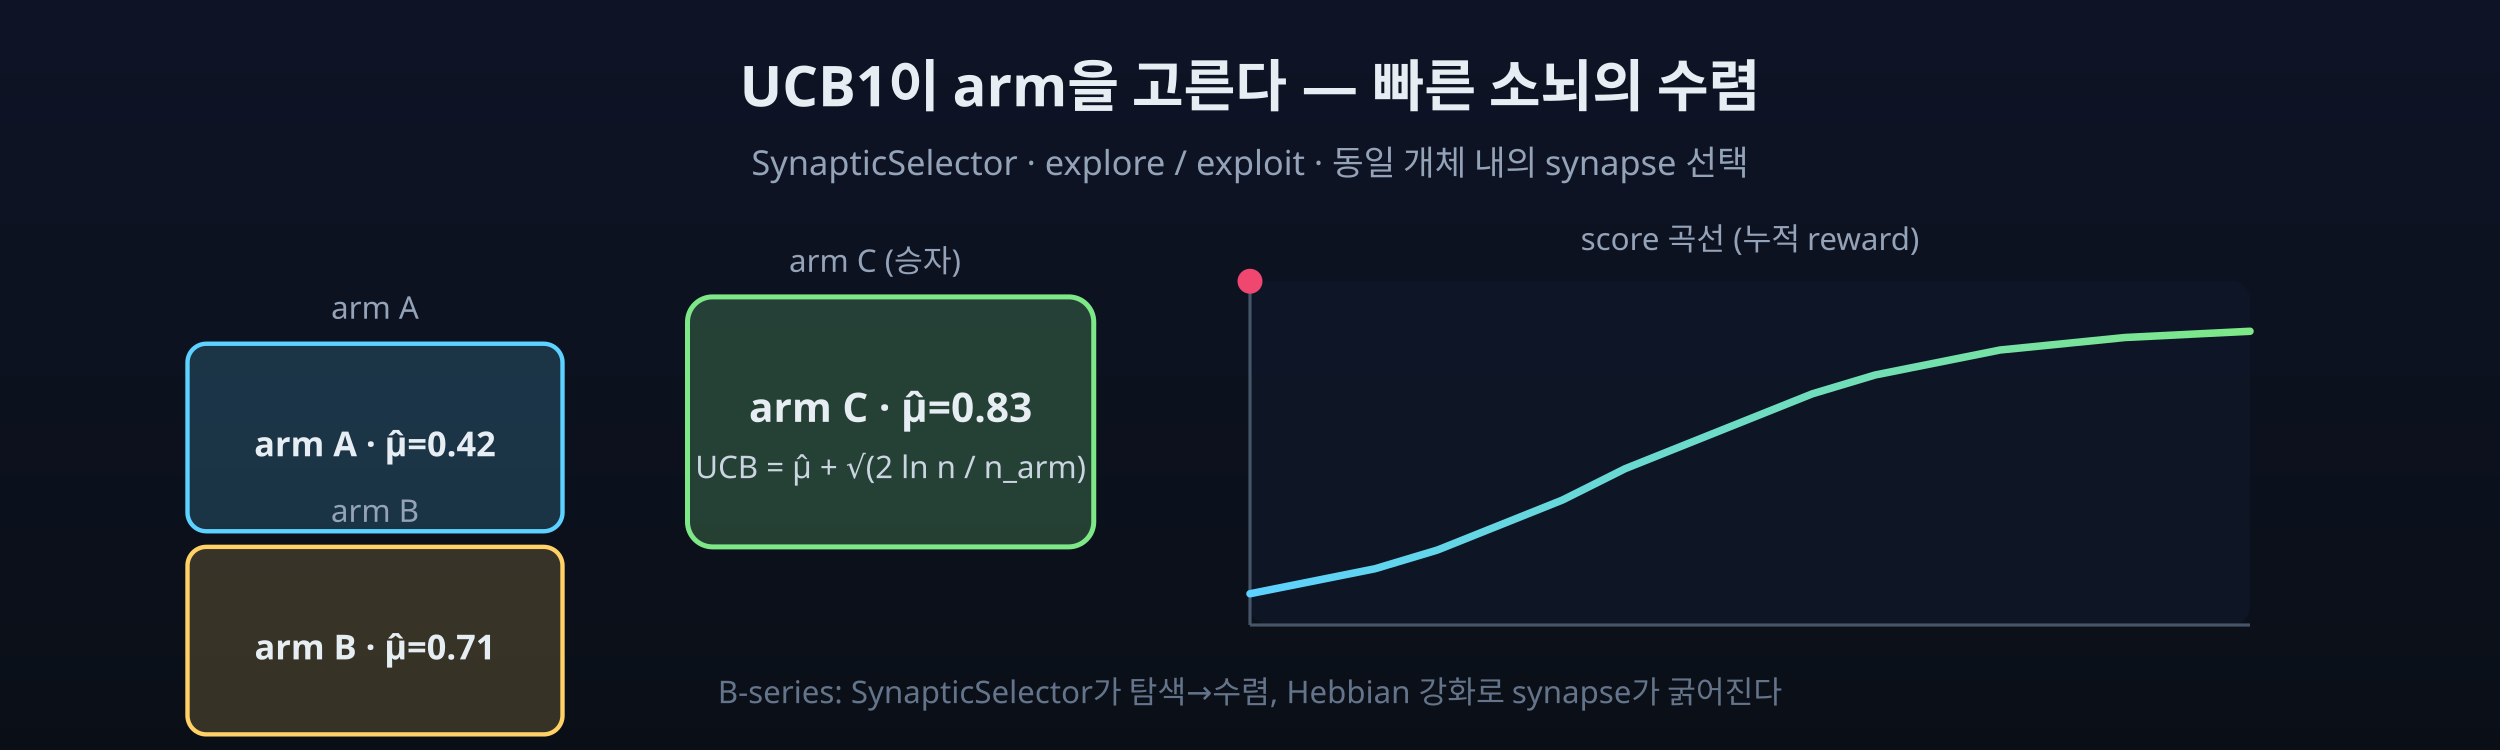
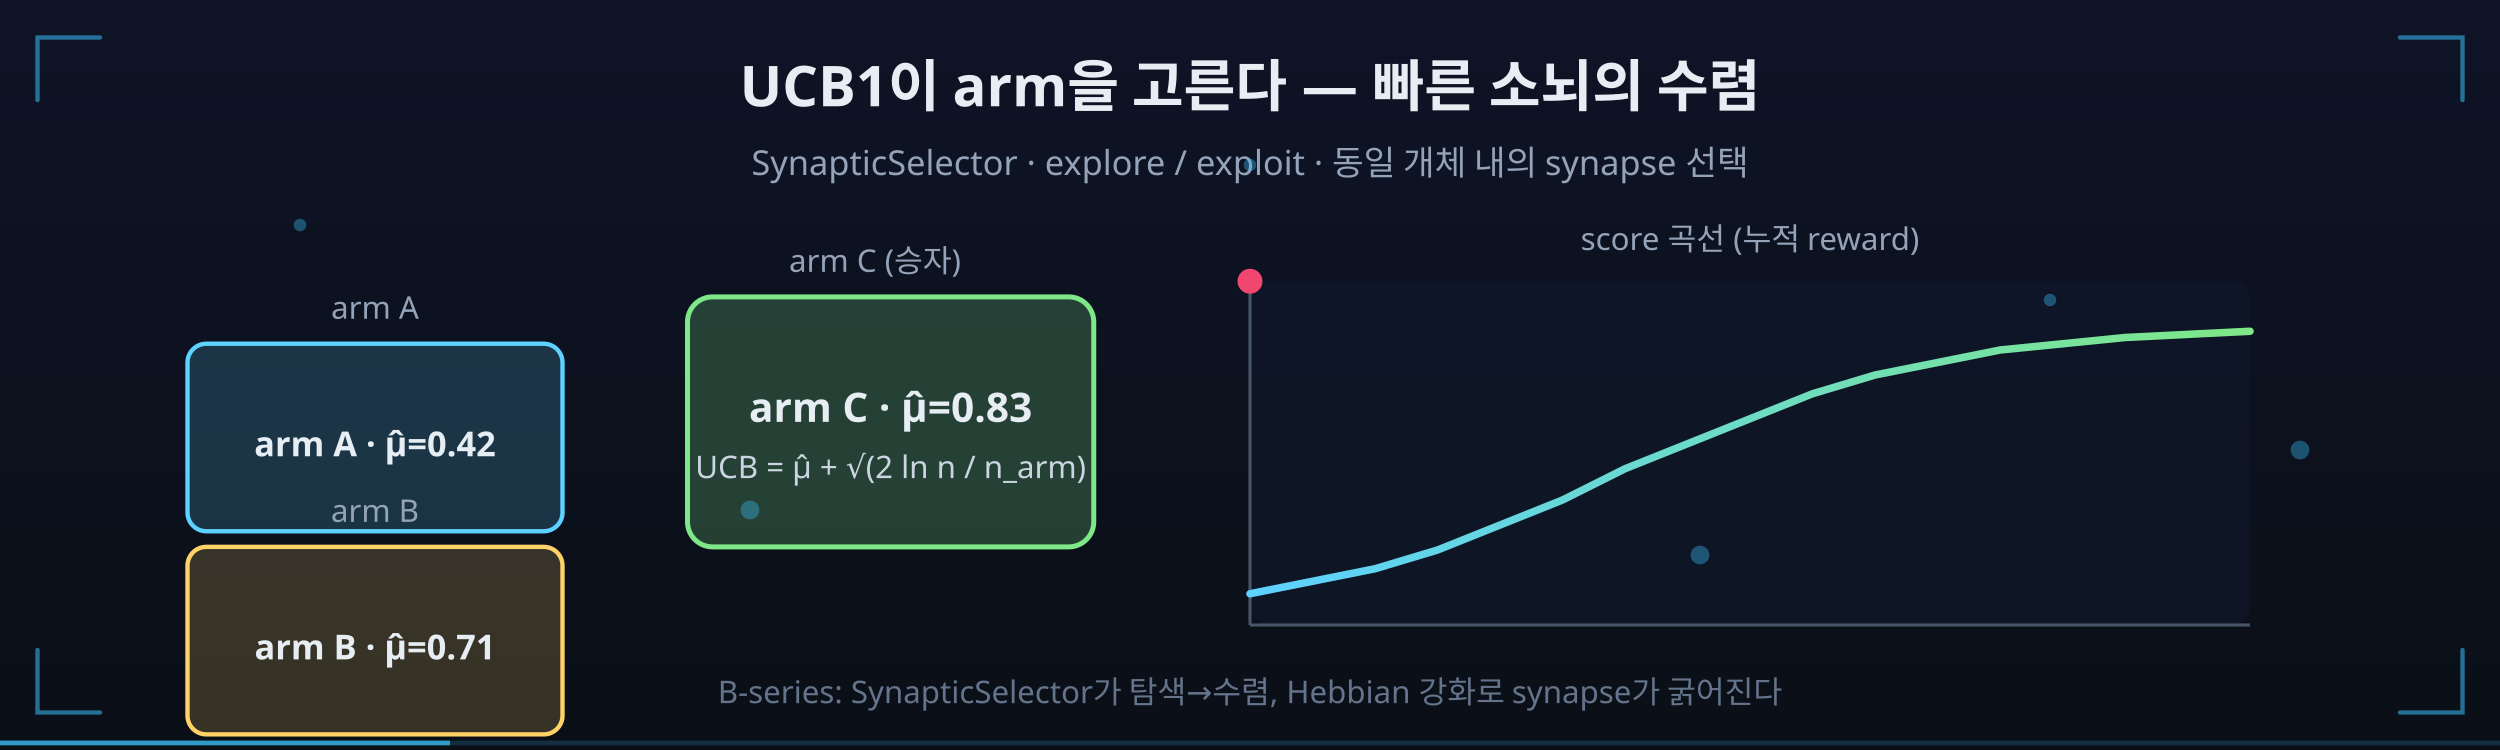
<svg xmlns="http://www.w3.org/2000/svg" viewBox="0 0 800 240" role="img" aria-label="UCB1 bandit arm 선택과 score 곡선" style="width:100%;height:auto;max-width:1200px">
  <defs>
    <linearGradient id="bg24_04" x1="0" y1="0" x2="0" y2="1">
      <stop offset="0%" stop-color="#0e1426" />
      <stop offset="100%" stop-color="#0a0f17" />
    </linearGradient>
    <linearGradient id="curvegrad24_04" x1="0" y1="0" x2="1" y2="0">
      <stop offset="0%" stop-color="#5dd1ff" />
      <stop offset="100%" stop-color="#7ee787" />
    </linearGradient>
  </defs>
  <rect width="800" height="240" fill="url(#bg24_04)" />
  <text x="400" y="34" text-anchor="middle" fill="#e6edf3" font-family="ui-sans-serif,system-ui,sans-serif" font-size="18" font-weight="700">
    UCB1이 arm을 고른다 — 빠른 소뇌의 수렴
  </text>
  <text x="400" y="56" text-anchor="middle" fill="#94a3b8" font-family="ui-sans-serif,system-ui,sans-serif" font-size="11">
    SynapticSelector · explore / exploit · 동일 개체 내의 synapse 선택
  </text>
  <g font-family="ui-sans-serif,system-ui,sans-serif" font-size="11" fill="#e6edf3">
    <g transform="translate(60 110)">
      <text x="60" y="-8" text-anchor="middle" fill="#94a3b8" font-size="10">arm A</text>
      <rect x="0" y="0" width="120" height="60" rx="6" fill="#5dd1ff" opacity="0.18" />
      <rect x="0" y="0" width="120" height="60" rx="6" fill="none" stroke="#5dd1ff" stroke-width="1.4">
        <animate attributeName="stroke-opacity" values="0.3;1;0.3;0.3;0.3" keyTimes="0;0.1;0.2;0.6;1" dur="4s" repeatCount="indefinite" />
        <animate attributeName="stroke-width" values="1.4;3.2;1.4;1.4;1.4" keyTimes="0;0.1;0.2;0.6;1" dur="4s" repeatCount="indefinite" />
      </rect>
      <text x="60" y="36" text-anchor="middle" font-weight="600">arm A · μ̂=0.42</text>
    </g>
    <g transform="translate(60 175)">
      <text x="60" y="-8" text-anchor="middle" fill="#94a3b8" font-size="10">arm B</text>
      <rect x="0" y="0" width="120" height="60" rx="6" fill="#ffd166" opacity="0.18" />
      <rect x="0" y="0" width="120" height="60" rx="6" fill="none" stroke="#ffd166" stroke-width="1.4">
        <animate attributeName="stroke-opacity" values="0.3;0.3;1;0.3;0.3" keyTimes="0;0.2;0.35;0.55;1" dur="4s" repeatCount="indefinite" />
        <animate attributeName="stroke-width" values="1.4;1.4;3.2;1.4;1.4" keyTimes="0;0.2;0.35;0.55;1" dur="4s" repeatCount="indefinite" />
      </rect>
      <text x="60" y="36" text-anchor="middle" font-weight="600">arm B · μ̂=0.71</text>
    </g>
    <g transform="translate(60 80)" opacity="0">
      <animate attributeName="opacity" values="1;1;1;1;1" dur="4s" repeatCount="indefinite" />
    </g>
    <g transform="translate(220 95)">
      <text x="60" y="-8" text-anchor="middle" fill="#94a3b8" font-size="10">arm C  (승자)</text>
      <rect x="0" y="0" width="130" height="80" rx="8" fill="#7ee787" opacity="0.22" />
      <rect x="0" y="0" width="130" height="80" rx="8" fill="none" stroke="#7ee787" stroke-width="1.6">
        <animate attributeName="stroke-opacity" values="0.3;0.3;0.3;1;0.3" keyTimes="0;0.4;0.55;0.7;1" dur="4s" repeatCount="indefinite" />
        <animate attributeName="stroke-width" values="1.6;1.6;1.6;4.2;1.6" keyTimes="0;0.4;0.55;0.7;1" dur="4s" repeatCount="indefinite" />
      </rect>
      <text x="65" y="40" text-anchor="middle" font-weight="700" font-size="13">arm C · μ̂=0.83</text>
      <text x="65" y="58" text-anchor="middle" font-size="10" fill="#cbd5e1">UCB = μ̂ + √(2 ln n / n_arm)</text>
    </g>
    <g transform="translate(400 90)">
      <text x="160" y="-10" text-anchor="middle" fill="#94a3b8" font-size="10">score 곡선 (누적 reward)</text>
      <rect x="0" y="0" width="320" height="110" rx="6" fill="#10172a" opacity="0.65" />
      <line x1="0" y1="110" x2="320" y2="110" stroke="#475569" stroke-width="1" />
      <line x1="0" y1="0" x2="0" y2="110" stroke="#475569" stroke-width="1" />
      <path d="M 0 100 L 20 96 L 40 92 L 60 86 L 80 78 L 100 70 L 120 60 L 140 52 L 160 44 L 180 36 L 200 30 L 220 26 L 240 22 L 260 20 L 280 18 L 300 17 L 320 16" fill="none" stroke="url(#curvegrad24_04)" stroke-width="2.4" stroke-linecap="round" stroke-dasharray="500" stroke-dashoffset="0">
        <animate attributeName="stroke-dashoffset" from="500" to="0" dur="4s" repeatCount="indefinite" fill="freeze" />
      </path>
      <circle r="4" fill="#ef476f">
        <animateMotion dur="4s" repeatCount="indefinite" path="M 0 100 L 20 96 L 40 92 L 60 86 L 80 78 L 100 70 L 120 60 L 140 52 L 160 44 L 180 36 L 200 30 L 220 26 L 240 22 L 260 20 L 280 18 L 300 17 L 320 16" />
      </circle>
    </g>
  </g>
  <text x="400" y="225" text-anchor="middle" fill="#64748b" font-family="ui-sans-serif,system-ui,sans-serif" font-size="10">
    B-series: SynapticSelector가 탐색→수렴, Hebbian 강화로 synapse가 굵어진다
  </text>
+   <g id="llt-enrich" font-family="inherit" aria-hidden="true">
+     <path d="M 32.0 12.0 L 12.0 12.0 L 12.0 32.0" stroke="#38bdf8" stroke-width="1.4" fill="none" stroke-linecap="round" opacity="0.55">
+       <animate attributeName="opacity" values="0.55;0.9;0.55" dur="3.6s" begin="0.0s" repeatCount="indefinite" />
+     </path>
+     <path d="M 768.0 12.0 L 788.0 12.0 L 788.0 32.0" stroke="#38bdf8" stroke-width="1.4" fill="none" stroke-linecap="round" opacity="0.55">
+       <animate attributeName="opacity" values="0.55;0.9;0.55" dur="3.6s" begin="0.4s" repeatCount="indefinite" />
+     </path>
+     <path d="M 32.0 228.0 L 12.0 228.0 L 12.0 208.0" stroke="#38bdf8" stroke-width="1.4" fill="none" stroke-linecap="round" opacity="0.55">
+       <animate attributeName="opacity" values="0.55;0.9;0.55" dur="3.6s" begin="0.8s" repeatCount="indefinite" />
+     </path>
+     <path d="M 768.0 228.0 L 788.0 228.0 L 788.0 208.0" stroke="#38bdf8" stroke-width="1.4" fill="none" stroke-linecap="round" opacity="0.55">
+       <animate attributeName="opacity" values="0.55;0.9;0.55" dur="3.6s" begin="1.2s" repeatCount="indefinite" />
+     </path>
+     <circle cx="96.0" cy="72.0" r="2" fill="#38bdf8" opacity="0.38">
+       <animateTransform attributeName="transform" type="translate" values="0 0; 8 -6; 0 0" dur="8.0s" begin="0.0s" repeatCount="indefinite" additive="sum" />
+       <animate attributeName="opacity" values="0.38;0.6;0.38" dur="8.0s" begin="0.0s" repeatCount="indefinite" />
+     </circle>
+     <circle cx="240.0" cy="163.2" r="3" fill="#38bdf8" opacity="0.38">
+       <animateTransform attributeName="transform" type="translate" values="0 0; -8 6; 0 0" dur="9.5s" begin="0.7s" repeatCount="indefinite" additive="sum" />
+       <animate attributeName="opacity" values="0.38;0.6;0.38" dur="9.5s" begin="0.7s" repeatCount="indefinite" />
+     </circle>
+     <circle cx="400.0" cy="52.8" r="2" fill="#38bdf8" opacity="0.38">
+       <animateTransform attributeName="transform" type="translate" values="0 0; 8 6; 0 0" dur="11.0s" begin="1.4s" repeatCount="indefinite" additive="sum" />
+       <animate attributeName="opacity" values="0.38;0.6;0.38" dur="11.0s" begin="1.4s" repeatCount="indefinite" />
+     </circle>
+     <circle cx="544.0" cy="177.6" r="3" fill="#38bdf8" opacity="0.38">
+       <animateTransform attributeName="transform" type="translate" values="0 0; -8 -6; 0 0" dur="12.5s" begin="2.1s" repeatCount="indefinite" additive="sum" />
+       <animate attributeName="opacity" values="0.38;0.6;0.38" dur="12.5s" begin="2.1s" repeatCount="indefinite" />
+     </circle>
+     <circle cx="656.0" cy="96.0" r="2" fill="#38bdf8" opacity="0.38">
+       <animateTransform attributeName="transform" type="translate" values="0 0; 8 6; 0 0" dur="8.0s" begin="2.8s" repeatCount="indefinite" additive="sum" />
+       <animate attributeName="opacity" values="0.38;0.6;0.38" dur="8.0s" begin="2.8s" repeatCount="indefinite" />
+     </circle>
+     <circle cx="736.0" cy="144.0" r="3" fill="#38bdf8" opacity="0.38">
+       <animateTransform attributeName="transform" type="translate" values="0 0; -8 6; 0 0" dur="9.5s" begin="3.5s" repeatCount="indefinite" additive="sum" />
+       <animate attributeName="opacity" values="0.38;0.6;0.38" dur="9.5s" begin="3.5s" repeatCount="indefinite" />
+     </circle>
+     <rect x="0" y="237.0" width="800.0" height="1.5" fill="#38bdf8" opacity="0.18" />
+     <rect x="0" y="237.0" width="144.0" height="1.5" fill="#38bdf8" opacity="0.75">
+       <animate attributeName="x" values="-144.0;800.0" dur="5s" repeatCount="indefinite" />
+     </rect>
+   </g>
</svg>
